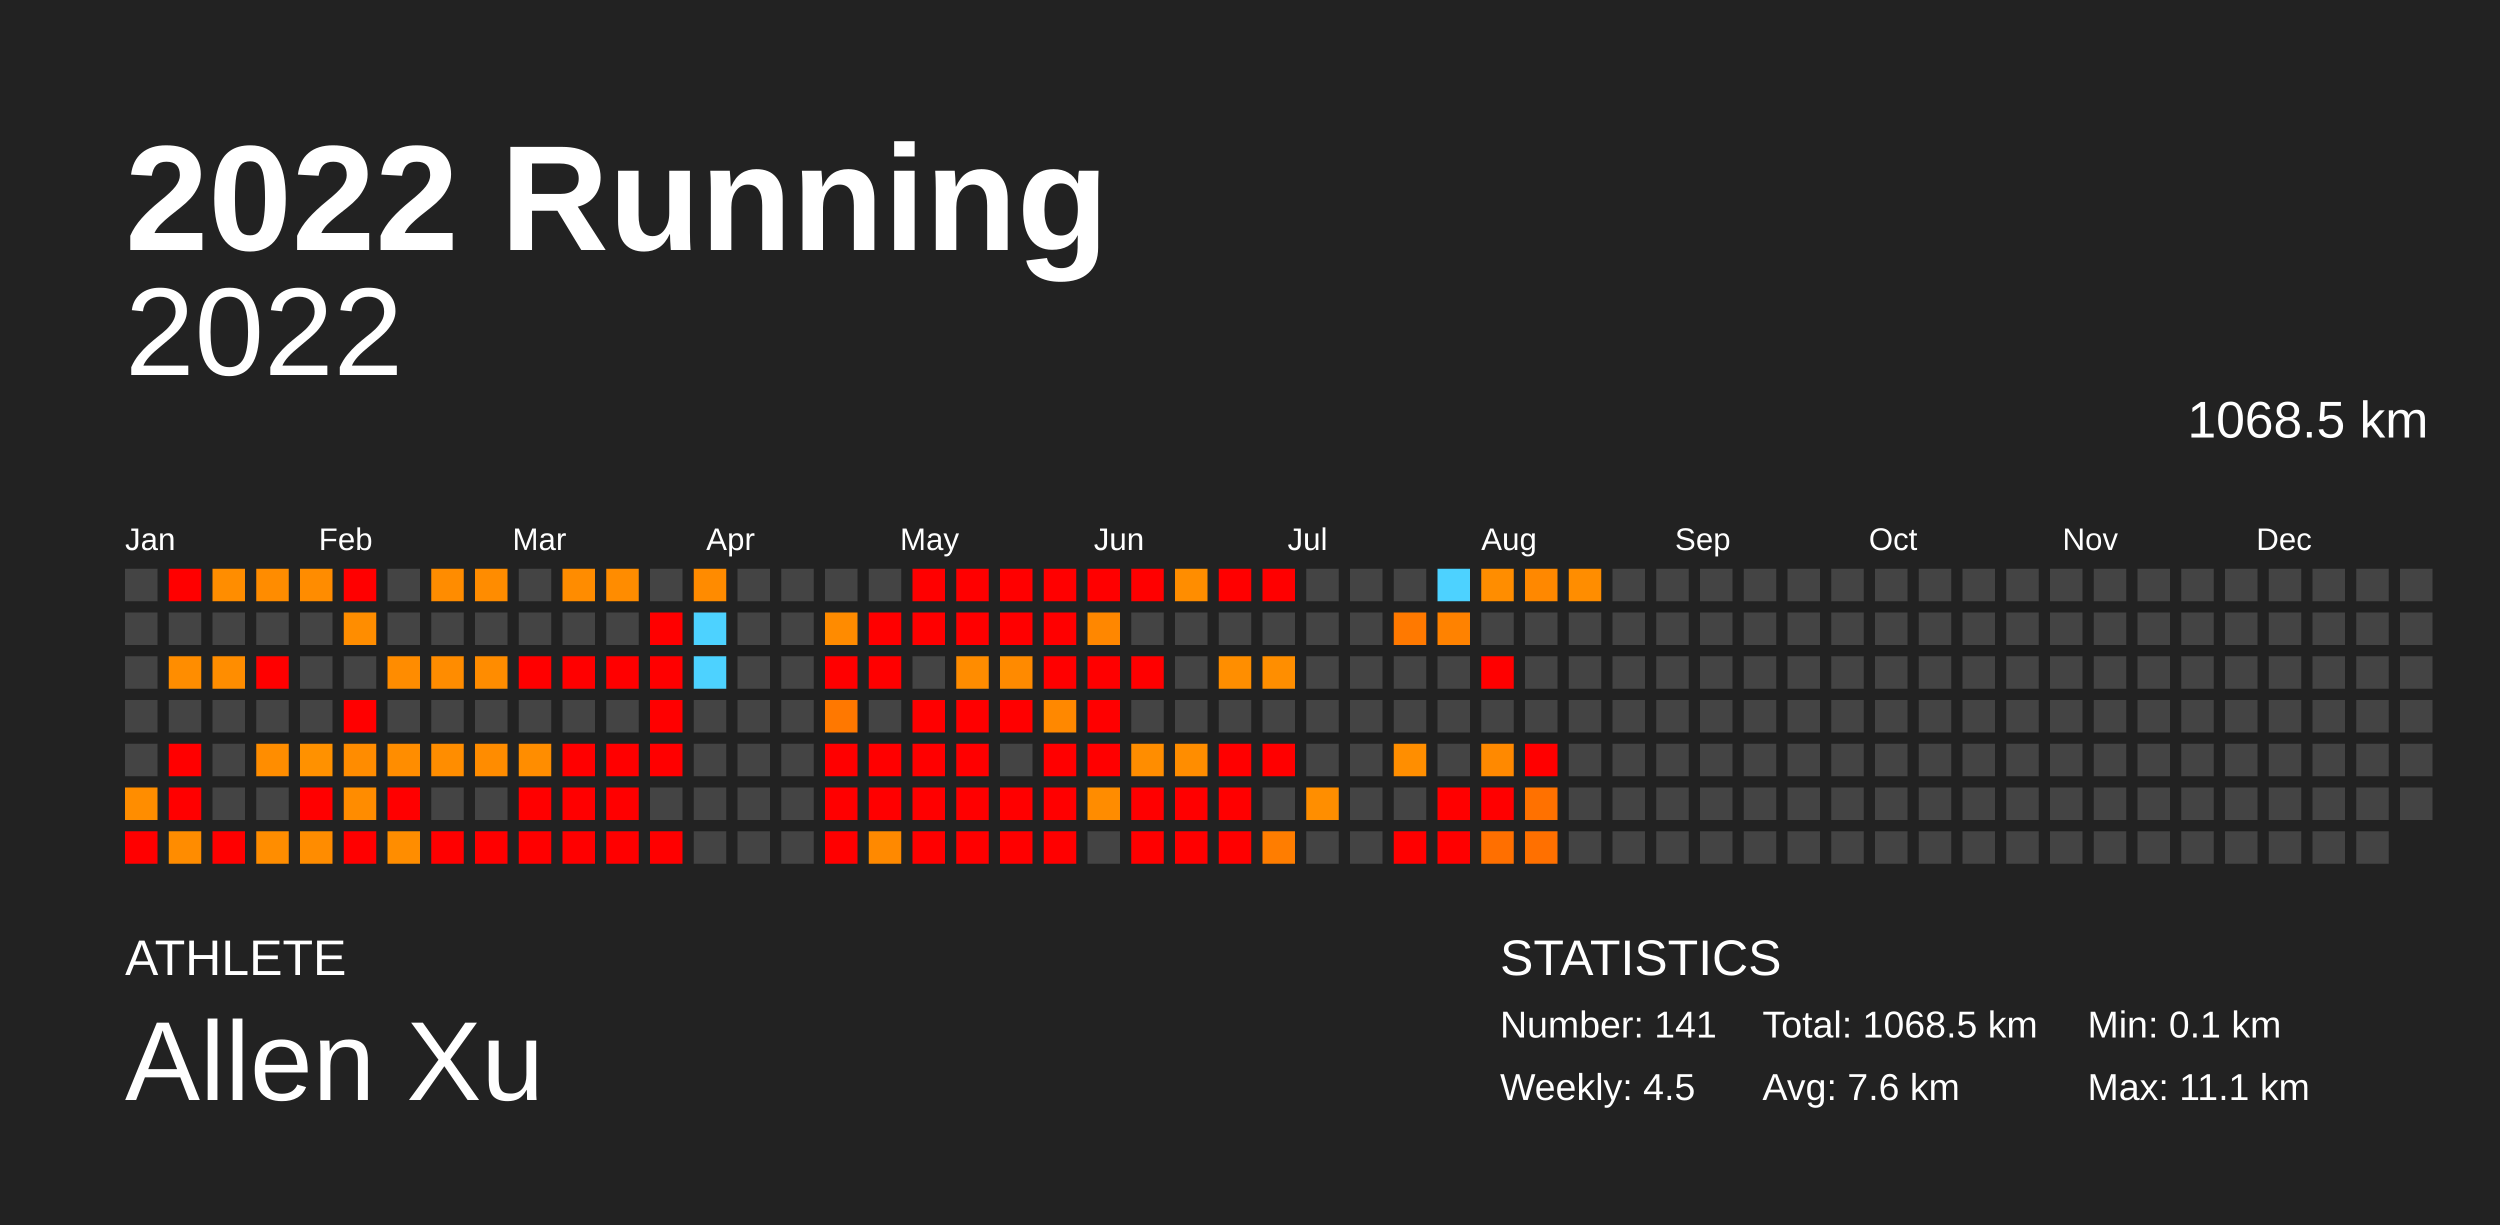
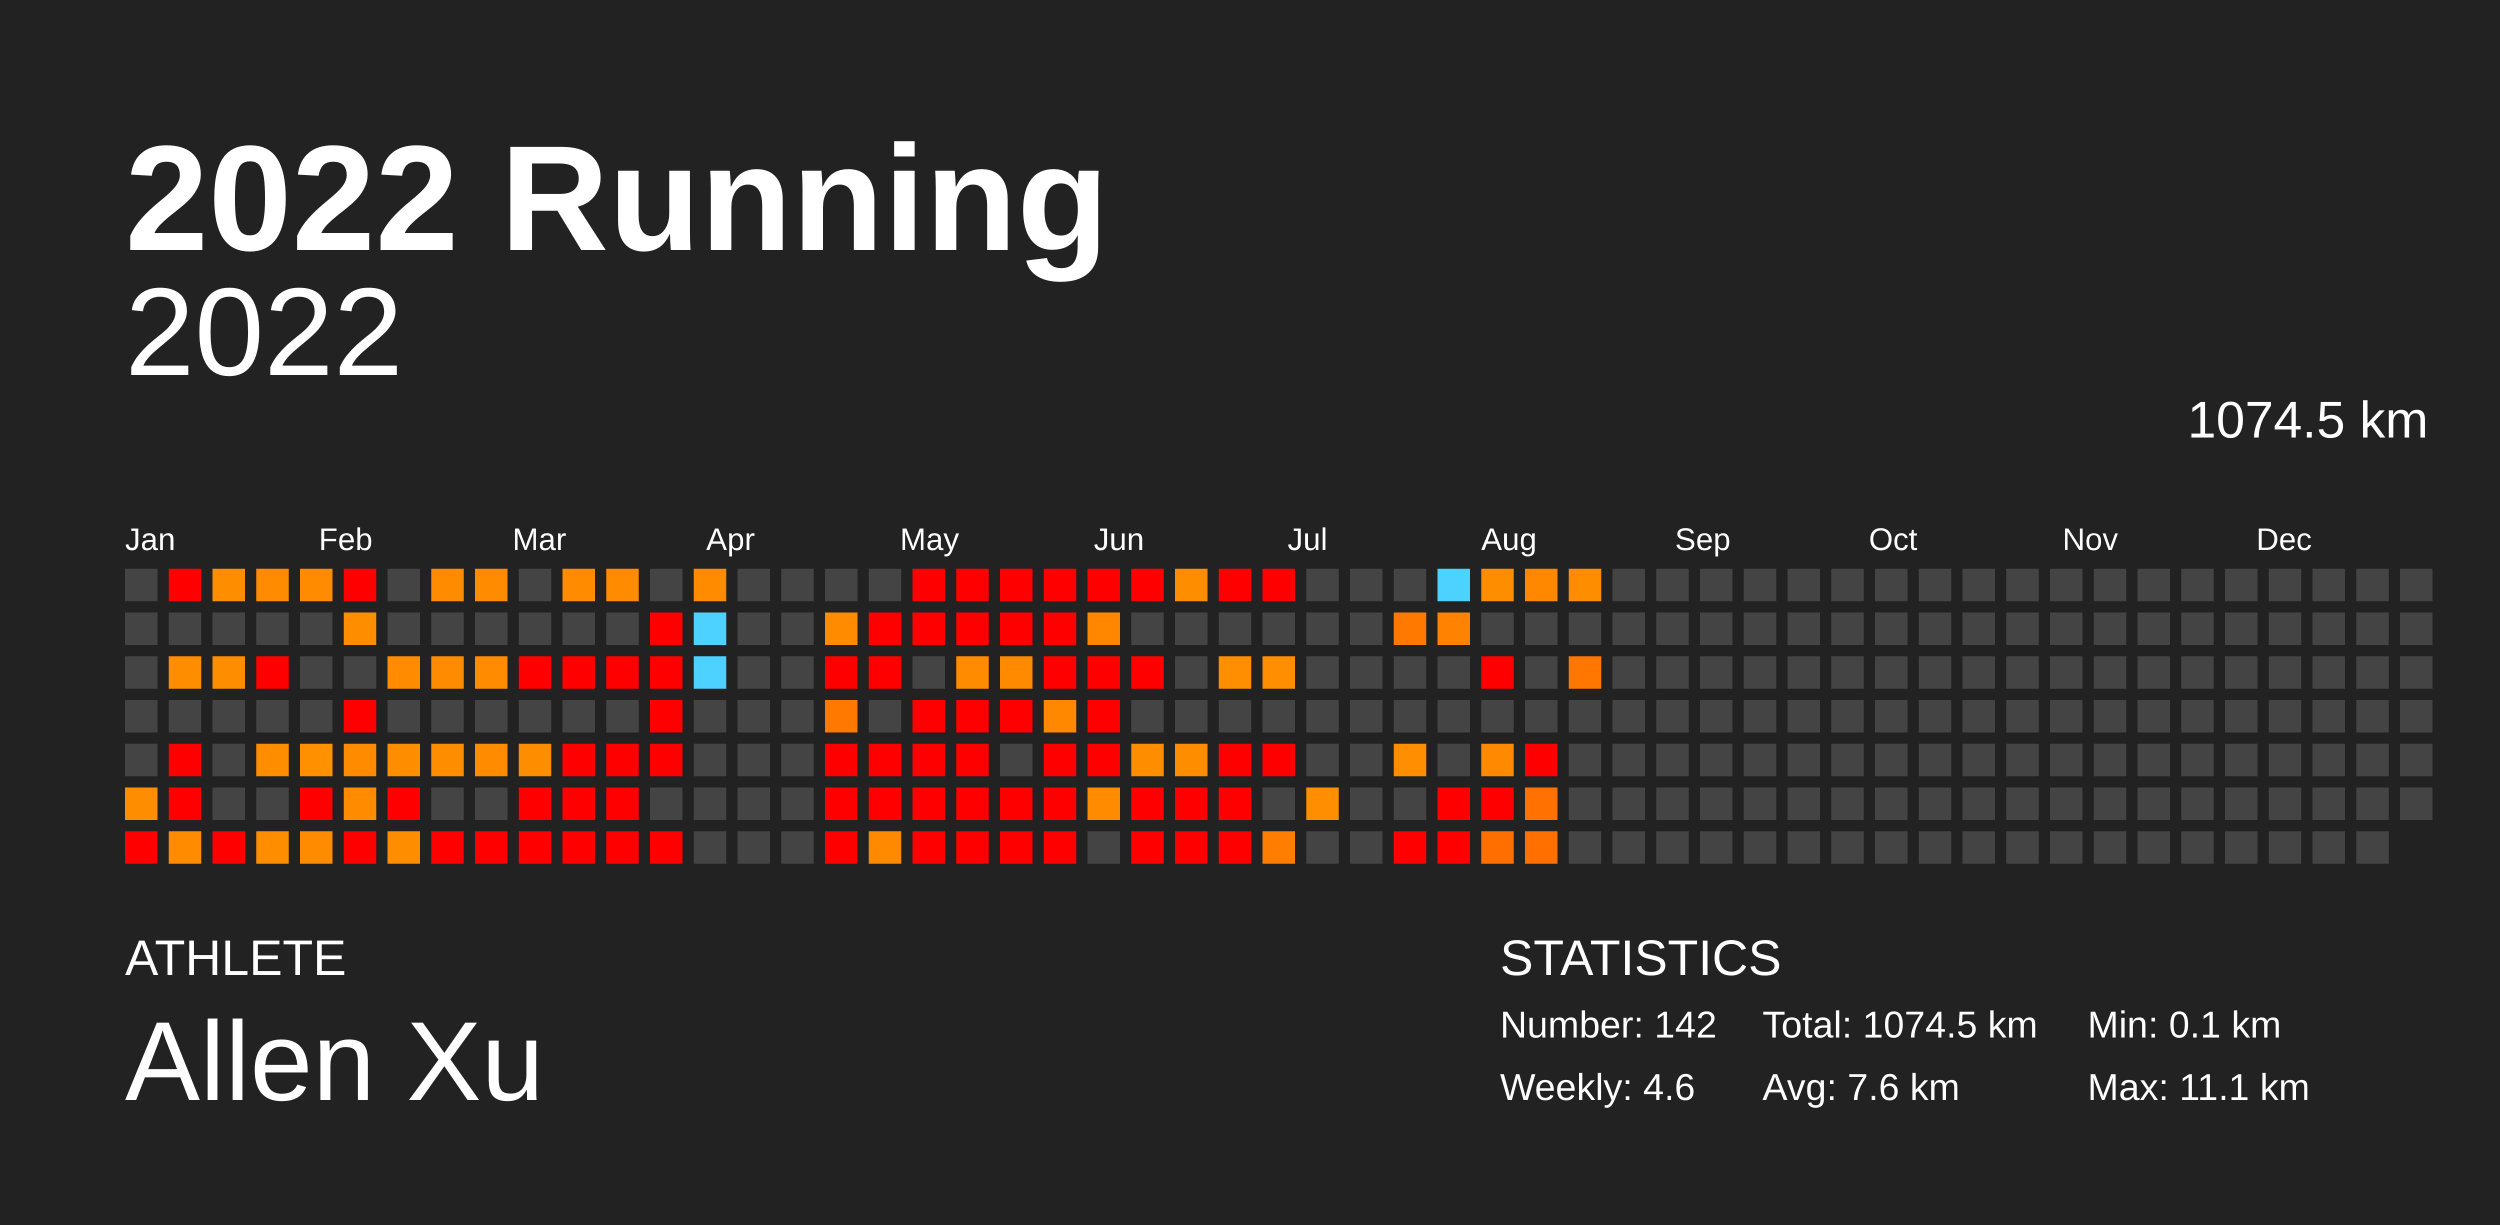
<svg xmlns="http://www.w3.org/2000/svg" baseProfile="full" height="98mm" version="1.1" viewBox="0,0,200,98" width="200mm">
  <defs />
  <rect fill="#222222" height="98" width="200" x="0" y="0" />
  <text fill="#FFFFFF" style="font-size:12px; font-family:Arial; font-weight:bold;" x="10" y="20">2022 Running</text>
  <text fill="#FFFFFF" style="font-size:4px; font-family:Arial" x="10" y="78">ATHLETE</text>
  <text fill="#FFFFFF" style="font-size:9px; font-family:Arial" x="10" y="88">Allen Xu</text>
  <text fill="#FFFFFF" style="font-size:4px; font-family:Arial" x="120" y="78">STATISTICS</text>
-   <text fill="#FFFFFF" style="font-size:3px; font-family:Arial" x="120" y="83">Number: 141</text>
-   <text fill="#FFFFFF" style="font-size:3px; font-family:Arial" x="120" y="88">Weekly: 4.5</text>
-   <text fill="#FFFFFF" style="font-size:3px; font-family:Arial" x="141" y="83">Total: 1068.5 km</text>
+   <text fill="#FFFFFF" style="font-size:3px; font-family:Arial" x="120" y="83">Number: 142</text>
+   <text fill="#FFFFFF" style="font-size:3px; font-family:Arial" x="120" y="88">Weekly: 4.6</text>
+   <text fill="#FFFFFF" style="font-size:3px; font-family:Arial" x="141" y="83">Total: 1074.5 km</text>
  <text fill="#FFFFFF" style="font-size:3px; font-family:Arial" x="141" y="88">Avg: 7.6 km</text>
  <text fill="#FFFFFF" style="font-size:3px; font-family:Arial" x="167" y="83">Min: 0.1 km</text>
  <text fill="#FFFFFF" style="font-size:3px; font-family:Arial" x="167" y="88">Max: 11.1 km</text>
  <text alignment-baseline="hanging" fill="#FFFFFF" style="font-size:10.0px; font-family:Arial;" x="10" y="30">2022</text>
-   <text alignment-baseline="hanging" fill="#FFFFFF" style="font-size:4.125px; font-family:Arial;" x="175" y="35">1068.5 km</text>
+   <text alignment-baseline="hanging" fill="#FFFFFF" style="font-size:4.125px; font-family:Arial;" x="175" y="35">1074.5 km</text>
  <text fill="#FFFFFF" style="font-size:2.5px; font-family:Arial" x="10.0" y="44">Jan</text>
  <text fill="#FFFFFF" style="font-size:2.5px; font-family:Arial" x="25.5" y="44">Feb</text>
  <text fill="#FFFFFF" style="font-size:2.5px; font-family:Arial" x="41.0" y="44">Mar</text>
  <text fill="#FFFFFF" style="font-size:2.5px; font-family:Arial" x="56.5" y="44">Apr</text>
  <text fill="#FFFFFF" style="font-size:2.5px; font-family:Arial" x="72.0" y="44">May</text>
  <text fill="#FFFFFF" style="font-size:2.5px; font-family:Arial" x="87.5" y="44">Jun</text>
  <text fill="#FFFFFF" style="font-size:2.5px; font-family:Arial" x="103.0" y="44">Jul</text>
  <text fill="#FFFFFF" style="font-size:2.5px; font-family:Arial" x="118.5" y="44">Aug</text>
  <text fill="#FFFFFF" style="font-size:2.5px; font-family:Arial" x="134.0" y="44">Sep</text>
  <text fill="#FFFFFF" style="font-size:2.5px; font-family:Arial" x="149.5" y="44">Oct</text>
  <text fill="#FFFFFF" style="font-size:2.5px; font-family:Arial" x="165.0" y="44">Nov</text>
  <text fill="#FFFFFF" style="font-size:2.5px; font-family:Arial" x="180.5" y="44">Dec</text>
  <rect fill="#444444" height="2.6" width="2.6" x="10.0" y="45.5" />
  <rect fill="#444444" height="2.6" width="2.6" x="10.0" y="49.0" />
  <rect fill="#444444" height="2.6" width="2.6" x="10.0" y="52.5" />
  <rect fill="#444444" height="2.6" width="2.6" x="10.0" y="56.0" />
  <rect fill="#444444" height="2.6" width="2.6" x="10.0" y="59.5" />
  <rect fill="#ff8d00" height="2.6" width="2.6" x="10.0" y="63.0" />
  <rect fill="red" height="2.6" width="2.6" x="10.0" y="66.5" />
  <rect fill="red" height="2.6" width="2.6" x="13.5" y="45.5" />
  <rect fill="#444444" height="2.6" width="2.6" x="13.5" y="49.0" />
  <rect fill="#ff8d00" height="2.6" width="2.6" x="13.5" y="52.5" />
  <rect fill="#444444" height="2.6" width="2.6" x="13.5" y="56.0" />
  <rect fill="red" height="2.6" width="2.6" x="13.5" y="59.5" />
  <rect fill="red" height="2.6" width="2.6" x="13.5" y="63.0" />
  <rect fill="#ff8c00" height="2.6" width="2.6" x="13.5" y="66.5" />
  <rect fill="#ff8d00" height="2.6" width="2.6" x="17.0" y="45.5" />
  <rect fill="#444444" height="2.6" width="2.6" x="17.0" y="49.0" />
  <rect fill="#ff8d00" height="2.6" width="2.6" x="17.0" y="52.5" />
  <rect fill="#444444" height="2.6" width="2.6" x="17.0" y="56.0" />
  <rect fill="#444444" height="2.6" width="2.6" x="17.0" y="59.5" />
  <rect fill="#444444" height="2.6" width="2.6" x="17.0" y="63.0" />
  <rect fill="red" height="2.6" width="2.6" x="17.0" y="66.5" />
  <rect fill="#ff8c00" height="2.6" width="2.6" x="20.5" y="45.5" />
  <rect fill="#444444" height="2.6" width="2.6" x="20.5" y="49.0" />
  <rect fill="red" height="2.6" width="2.6" x="20.5" y="52.5" />
  <rect fill="#444444" height="2.6" width="2.6" x="20.5" y="56.0" />
  <rect fill="#ff8d00" height="2.6" width="2.6" x="20.5" y="59.5" />
  <rect fill="#444444" height="2.6" width="2.6" x="20.5" y="63.0" />
  <rect fill="#ff8d00" height="2.6" width="2.6" x="20.5" y="66.5" />
  <rect fill="#ff8c00" height="2.6" width="2.6" x="24.0" y="45.5" />
  <rect fill="#444444" height="2.6" width="2.6" x="24.0" y="49.0" />
  <rect fill="#444444" height="2.6" width="2.6" x="24.0" y="52.5" />
  <rect fill="#444444" height="2.6" width="2.6" x="24.0" y="56.0" />
  <rect fill="#ff9100" height="2.6" width="2.6" x="24.0" y="59.5" />
  <rect fill="red" height="2.6" width="2.6" x="24.0" y="63.0" />
  <rect fill="#ff8c00" height="2.6" width="2.6" x="24.0" y="66.5" />
  <rect fill="red" height="2.6" width="2.6" x="27.5" y="45.5" />
  <rect fill="#ff8d00" height="2.6" width="2.6" x="27.5" y="49.0" />
  <rect fill="#444444" height="2.6" width="2.6" x="27.5" y="52.5" />
  <rect fill="red" height="2.6" width="2.6" x="27.5" y="56.0" />
  <rect fill="#ff8c00" height="2.6" width="2.6" x="27.5" y="59.5" />
  <rect fill="#ff8c00" height="2.6" width="2.6" x="27.5" y="63.0" />
  <rect fill="red" height="2.6" width="2.6" x="27.5" y="66.5" />
  <rect fill="#444444" height="2.6" width="2.6" x="31.0" y="45.5" />
  <rect fill="#444444" height="2.6" width="2.6" x="31.0" y="49.0" />
  <rect fill="#ff8c00" height="2.6" width="2.6" x="31.0" y="52.5" />
  <rect fill="#444444" height="2.6" width="2.6" x="31.0" y="56.0" />
  <rect fill="#ff8d00" height="2.6" width="2.6" x="31.0" y="59.5" />
  <rect fill="red" height="2.6" width="2.6" x="31.0" y="63.0" />
  <rect fill="#ff8d00" height="2.6" width="2.6" x="31.0" y="66.5" />
  <rect fill="#ff8c00" height="2.6" width="2.6" x="34.5" y="45.5" />
  <rect fill="#444444" height="2.6" width="2.6" x="34.5" y="49.0" />
  <rect fill="#ff8c00" height="2.6" width="2.6" x="34.5" y="52.5" />
  <rect fill="#444444" height="2.6" width="2.6" x="34.5" y="56.0" />
  <rect fill="#ff8d00" height="2.6" width="2.6" x="34.5" y="59.5" />
  <rect fill="#444444" height="2.6" width="2.6" x="34.5" y="63.0" />
  <rect fill="red" height="2.6" width="2.6" x="34.5" y="66.5" />
  <rect fill="#ff8c00" height="2.6" width="2.6" x="38.0" y="45.5" />
  <rect fill="#444444" height="2.6" width="2.6" x="38.0" y="49.0" />
  <rect fill="#ff8c00" height="2.6" width="2.6" x="38.0" y="52.5" />
  <rect fill="#444444" height="2.6" width="2.6" x="38.0" y="56.0" />
  <rect fill="#ff8c00" height="2.6" width="2.6" x="38.0" y="59.5" />
  <rect fill="#444444" height="2.6" width="2.6" x="38.0" y="63.0" />
  <rect fill="red" height="2.6" width="2.6" x="38.0" y="66.5" />
  <rect fill="#444444" height="2.6" width="2.6" x="41.5" y="45.5" />
  <rect fill="#444444" height="2.6" width="2.6" x="41.5" y="49.0" />
  <rect fill="red" height="2.6" width="2.6" x="41.5" y="52.5" />
  <rect fill="#444444" height="2.6" width="2.6" x="41.5" y="56.0" />
  <rect fill="#ff8d00" height="2.6" width="2.6" x="41.5" y="59.5" />
  <rect fill="red" height="2.6" width="2.6" x="41.5" y="63.0" />
  <rect fill="red" height="2.6" width="2.6" x="41.5" y="66.5" />
  <rect fill="#ff8c00" height="2.6" width="2.6" x="45.0" y="45.5" />
  <rect fill="#444444" height="2.6" width="2.6" x="45.0" y="49.0" />
  <rect fill="red" height="2.6" width="2.6" x="45.0" y="52.5" />
  <rect fill="#444444" height="2.6" width="2.6" x="45.0" y="56.0" />
  <rect fill="red" height="2.6" width="2.6" x="45.0" y="59.5" />
  <rect fill="red" height="2.6" width="2.6" x="45.0" y="63.0" />
  <rect fill="red" height="2.6" width="2.6" x="45.0" y="66.5" />
  <rect fill="#ff8c00" height="2.6" width="2.6" x="48.5" y="45.5" />
  <rect fill="#444444" height="2.6" width="2.6" x="48.5" y="49.0" />
  <rect fill="red" height="2.6" width="2.6" x="48.5" y="52.5" />
  <rect fill="#444444" height="2.6" width="2.6" x="48.5" y="56.0" />
  <rect fill="red" height="2.6" width="2.6" x="48.5" y="59.5" />
  <rect fill="red" height="2.6" width="2.6" x="48.5" y="63.0" />
  <rect fill="red" height="2.6" width="2.6" x="48.5" y="66.5" />
  <rect fill="#444444" height="2.6" width="2.6" x="52.0" y="45.5" />
  <rect fill="red" height="2.6" width="2.6" x="52.0" y="49.0" />
  <rect fill="red" height="2.6" width="2.6" x="52.0" y="52.5" />
  <rect fill="red" height="2.6" width="2.6" x="52.0" y="56.0" />
  <rect fill="red" height="2.6" width="2.6" x="52.0" y="59.5" />
  <rect fill="#444444" height="2.6" width="2.6" x="52.0" y="63.0" />
  <rect fill="red" height="2.6" width="2.6" x="52.0" y="66.5" />
  <rect fill="#ff8b00" height="2.6" width="2.6" x="55.5" y="45.5" />
  <rect fill="#4dd2ff" height="2.6" width="2.6" x="55.5" y="49.0" />
  <rect fill="#4dd2ff" height="2.6" width="2.6" x="55.5" y="52.5" />
  <rect fill="#444444" height="2.6" width="2.6" x="55.5" y="56.0" />
  <rect fill="#444444" height="2.6" width="2.6" x="55.5" y="59.5" />
  <rect fill="#444444" height="2.6" width="2.6" x="55.5" y="63.0" />
  <rect fill="#444444" height="2.6" width="2.6" x="55.5" y="66.5" />
  <rect fill="#444444" height="2.6" width="2.6" x="59.0" y="45.5" />
  <rect fill="#444444" height="2.6" width="2.6" x="59.0" y="49.0" />
  <rect fill="#444444" height="2.6" width="2.6" x="59.0" y="52.5" />
  <rect fill="#444444" height="2.6" width="2.6" x="59.0" y="56.0" />
  <rect fill="#444444" height="2.6" width="2.6" x="59.0" y="59.5" />
  <rect fill="#444444" height="2.6" width="2.6" x="59.0" y="63.0" />
  <rect fill="#444444" height="2.6" width="2.6" x="59.0" y="66.5" />
  <rect fill="#444444" height="2.6" width="2.6" x="62.5" y="45.5" />
  <rect fill="#444444" height="2.6" width="2.6" x="62.5" y="49.0" />
  <rect fill="#444444" height="2.6" width="2.6" x="62.5" y="52.5" />
  <rect fill="#444444" height="2.6" width="2.6" x="62.5" y="56.0" />
  <rect fill="#444444" height="2.6" width="2.6" x="62.5" y="59.5" />
  <rect fill="#444444" height="2.6" width="2.6" x="62.5" y="63.0" />
  <rect fill="#444444" height="2.6" width="2.6" x="62.5" y="66.5" />
  <rect fill="#444444" height="2.6" width="2.6" x="66.0" y="45.5" />
  <rect fill="#ff8b00" height="2.6" width="2.6" x="66.0" y="49.0" />
  <rect fill="red" height="2.6" width="2.6" x="66.0" y="52.5" />
  <rect fill="#ff7800" height="2.6" width="2.6" x="66.0" y="56.0" />
  <rect fill="red" height="2.6" width="2.6" x="66.0" y="59.5" />
  <rect fill="red" height="2.6" width="2.6" x="66.0" y="63.0" />
  <rect fill="red" height="2.6" width="2.6" x="66.0" y="66.5" />
  <rect fill="#444444" height="2.6" width="2.6" x="69.5" y="45.5" />
  <rect fill="red" height="2.6" width="2.6" x="69.5" y="49.0" />
  <rect fill="red" height="2.6" width="2.6" x="69.5" y="52.5" />
  <rect fill="#444444" height="2.6" width="2.6" x="69.5" y="56.0" />
  <rect fill="red" height="2.6" width="2.6" x="69.5" y="59.5" />
  <rect fill="red" height="2.6" width="2.6" x="69.5" y="63.0" />
  <rect fill="#ff8900" height="2.6" width="2.6" x="69.5" y="66.5" />
  <rect fill="red" height="2.6" width="2.6" x="73.0" y="45.5" />
  <rect fill="red" height="2.6" width="2.6" x="73.0" y="49.0" />
  <rect fill="#444444" height="2.6" width="2.6" x="73.0" y="52.5" />
  <rect fill="red" height="2.6" width="2.6" x="73.0" y="56.0" />
  <rect fill="red" height="2.6" width="2.6" x="73.0" y="59.5" />
  <rect fill="red" height="2.6" width="2.6" x="73.0" y="63.0" />
  <rect fill="red" height="2.6" width="2.6" x="73.0" y="66.5" />
  <rect fill="red" height="2.6" width="2.6" x="76.5" y="45.5" />
  <rect fill="red" height="2.6" width="2.6" x="76.5" y="49.0" />
  <rect fill="#ff8c00" height="2.6" width="2.6" x="76.5" y="52.5" />
  <rect fill="red" height="2.6" width="2.6" x="76.5" y="56.0" />
  <rect fill="red" height="2.6" width="2.6" x="76.5" y="59.5" />
  <rect fill="red" height="2.6" width="2.6" x="76.5" y="63.0" />
  <rect fill="red" height="2.6" width="2.6" x="76.5" y="66.5" />
  <rect fill="red" height="2.6" width="2.6" x="80.0" y="45.5" />
  <rect fill="red" height="2.6" width="2.6" x="80.0" y="49.0" />
  <rect fill="#ff8a00" height="2.6" width="2.6" x="80.0" y="52.5" />
  <rect fill="red" height="2.6" width="2.6" x="80.0" y="56.0" />
  <rect fill="#444444" height="2.6" width="2.6" x="80.0" y="59.5" />
  <rect fill="red" height="2.6" width="2.6" x="80.0" y="63.0" />
  <rect fill="red" height="2.6" width="2.6" x="80.0" y="66.5" />
  <rect fill="red" height="2.6" width="2.6" x="83.5" y="45.5" />
  <rect fill="red" height="2.6" width="2.6" x="83.5" y="49.0" />
  <rect fill="red" height="2.6" width="2.6" x="83.5" y="52.5" />
  <rect fill="#ff8800" height="2.6" width="2.6" x="83.5" y="56.0" />
  <rect fill="red" height="2.6" width="2.6" x="83.5" y="59.5" />
  <rect fill="red" height="2.6" width="2.6" x="83.5" y="63.0" />
  <rect fill="red" height="2.6" width="2.6" x="83.5" y="66.5" />
  <rect fill="red" height="2.6" width="2.6" x="87.0" y="45.5" />
  <rect fill="#ff8700" height="2.6" width="2.6" x="87.0" y="49.0" />
  <rect fill="red" height="2.6" width="2.6" x="87.0" y="52.5" />
  <rect fill="red" height="2.6" width="2.6" x="87.0" y="56.0" />
  <rect fill="red" height="2.6" width="2.6" x="87.0" y="59.5" />
  <rect fill="#ff8c00" height="2.6" width="2.6" x="87.0" y="63.0" />
  <rect fill="#444444" height="2.6" width="2.6" x="87.0" y="66.5" />
  <rect fill="red" height="2.6" width="2.6" x="90.5" y="45.5" />
  <rect fill="#444444" height="2.6" width="2.6" x="90.5" y="49.0" />
  <rect fill="red" height="2.6" width="2.6" x="90.5" y="52.5" />
  <rect fill="#444444" height="2.6" width="2.6" x="90.5" y="56.0" />
  <rect fill="#ff8d00" height="2.6" width="2.6" x="90.5" y="59.5" />
  <rect fill="red" height="2.6" width="2.6" x="90.5" y="63.0" />
  <rect fill="red" height="2.6" width="2.6" x="90.5" y="66.5" />
  <rect fill="#ff8d00" height="2.6" width="2.6" x="94.0" y="45.5" />
  <rect fill="#444444" height="2.6" width="2.6" x="94.0" y="49.0" />
  <rect fill="#444444" height="2.6" width="2.6" x="94.0" y="52.5" />
  <rect fill="#444444" height="2.6" width="2.6" x="94.0" y="56.0" />
  <rect fill="#ff8d00" height="2.6" width="2.6" x="94.0" y="59.5" />
  <rect fill="red" height="2.6" width="2.6" x="94.0" y="63.0" />
  <rect fill="red" height="2.6" width="2.6" x="94.0" y="66.5" />
  <rect fill="red" height="2.6" width="2.6" x="97.5" y="45.5" />
  <rect fill="#444444" height="2.6" width="2.6" x="97.5" y="49.0" />
  <rect fill="#ff8e00" height="2.6" width="2.6" x="97.5" y="52.5" />
  <rect fill="#444444" height="2.6" width="2.6" x="97.5" y="56.0" />
  <rect fill="red" height="2.6" width="2.6" x="97.5" y="59.5" />
  <rect fill="red" height="2.6" width="2.6" x="97.5" y="63.0" />
  <rect fill="red" height="2.6" width="2.6" x="97.5" y="66.5" />
  <rect fill="red" height="2.6" width="2.6" x="101.0" y="45.5" />
  <rect fill="#444444" height="2.6" width="2.6" x="101.0" y="49.0" />
  <rect fill="#ff8e00" height="2.6" width="2.6" x="101.0" y="52.5" />
  <rect fill="#444444" height="2.6" width="2.6" x="101.0" y="56.0" />
  <rect fill="red" height="2.6" width="2.6" x="101.0" y="59.5" />
  <rect fill="#444444" height="2.6" width="2.6" x="101.0" y="63.0" />
  <rect fill="#ff7d00" height="2.6" width="2.6" x="101.0" y="66.5" />
  <rect fill="#444444" height="2.6" width="2.6" x="104.5" y="45.5" />
  <rect fill="#444444" height="2.6" width="2.6" x="104.5" y="49.0" />
  <rect fill="#444444" height="2.6" width="2.6" x="104.5" y="52.5" />
  <rect fill="#444444" height="2.6" width="2.6" x="104.5" y="56.0" />
  <rect fill="#444444" height="2.6" width="2.6" x="104.5" y="59.5" />
  <rect fill="#ff8e00" height="2.6" width="2.6" x="104.5" y="63.0" />
  <rect fill="#444444" height="2.6" width="2.6" x="104.5" y="66.5" />
  <rect fill="#444444" height="2.6" width="2.6" x="108.0" y="45.5" />
  <rect fill="#444444" height="2.6" width="2.6" x="108.0" y="49.0" />
  <rect fill="#444444" height="2.6" width="2.6" x="108.0" y="52.5" />
  <rect fill="#444444" height="2.6" width="2.6" x="108.0" y="56.0" />
  <rect fill="#444444" height="2.6" width="2.6" x="108.0" y="59.5" />
  <rect fill="#444444" height="2.6" width="2.6" x="108.0" y="63.0" />
  <rect fill="#444444" height="2.6" width="2.6" x="108.0" y="66.5" />
  <rect fill="#444444" height="2.6" width="2.6" x="111.5" y="45.5" />
  <rect fill="#ff7900" height="2.6" width="2.6" x="111.5" y="49.0" />
  <rect fill="#444444" height="2.6" width="2.6" x="111.5" y="52.5" />
  <rect fill="#444444" height="2.6" width="2.6" x="111.5" y="56.0" />
  <rect fill="#ff8e00" height="2.6" width="2.6" x="111.5" y="59.5" />
  <rect fill="#444444" height="2.6" width="2.6" x="111.5" y="63.0" />
  <rect fill="red" height="2.6" width="2.6" x="111.5" y="66.5" />
  <rect fill="#4dd2ff" height="2.6" width="2.6" x="115.0" y="45.5" />
  <rect fill="#ff8200" height="2.6" width="2.6" x="115.0" y="49.0" />
  <rect fill="#444444" height="2.6" width="2.6" x="115.0" y="52.5" />
  <rect fill="#444444" height="2.6" width="2.6" x="115.0" y="56.0" />
  <rect fill="#444444" height="2.6" width="2.6" x="115.0" y="59.5" />
  <rect fill="red" height="2.6" width="2.6" x="115.0" y="63.0" />
  <rect fill="red" height="2.6" width="2.6" x="115.0" y="66.5" />
  <rect fill="#ff8d00" height="2.6" width="2.6" x="118.5" y="45.5" />
  <rect fill="#444444" height="2.6" width="2.6" x="118.5" y="49.0" />
  <rect fill="red" height="2.6" width="2.6" x="118.5" y="52.5" />
  <rect fill="#444444" height="2.6" width="2.6" x="118.5" y="56.0" />
  <rect fill="#ff8900" height="2.6" width="2.6" x="118.5" y="59.5" />
  <rect fill="red" height="2.6" width="2.6" x="118.5" y="63.0" />
  <rect fill="#ff6f00" height="2.6" width="2.6" x="118.5" y="66.5" />
  <rect fill="#ff8800" height="2.6" width="2.6" x="122.0" y="45.5" />
  <rect fill="#444444" height="2.6" width="2.6" x="122.0" y="49.0" />
  <rect fill="#444444" height="2.6" width="2.6" x="122.0" y="52.5" />
  <rect fill="#444444" height="2.6" width="2.6" x="122.0" y="56.0" />
  <rect fill="red" height="2.6" width="2.6" x="122.0" y="59.5" />
  <rect fill="#ff7100" height="2.6" width="2.6" x="122.0" y="63.0" />
  <rect fill="#ff7000" height="2.6" width="2.6" x="122.0" y="66.5" />
  <rect fill="#ff8d00" height="2.6" width="2.6" x="125.5" y="45.5" />
  <rect fill="#444444" height="2.6" width="2.6" x="125.5" y="49.0" />
-   <rect fill="#444444" height="2.6" width="2.6" x="125.5" y="52.5" />
+   <rect fill="#ff7600" height="2.6" width="2.6" x="125.5" y="52.5" />
  <rect fill="#444444" height="2.6" width="2.6" x="125.5" y="56.0" />
  <rect fill="#444444" height="2.6" width="2.6" x="125.5" y="59.5" />
  <rect fill="#444444" height="2.6" width="2.6" x="125.5" y="63.0" />
  <rect fill="#444444" height="2.6" width="2.6" x="125.5" y="66.5" />
  <rect fill="#444444" height="2.6" width="2.6" x="129.0" y="45.5" />
  <rect fill="#444444" height="2.6" width="2.6" x="129.0" y="49.0" />
  <rect fill="#444444" height="2.6" width="2.6" x="129.0" y="52.5" />
  <rect fill="#444444" height="2.6" width="2.6" x="129.0" y="56.0" />
  <rect fill="#444444" height="2.6" width="2.6" x="129.0" y="59.5" />
  <rect fill="#444444" height="2.6" width="2.6" x="129.0" y="63.0" />
  <rect fill="#444444" height="2.6" width="2.6" x="129.0" y="66.5" />
  <rect fill="#444444" height="2.6" width="2.6" x="132.5" y="45.5" />
  <rect fill="#444444" height="2.6" width="2.6" x="132.5" y="49.0" />
  <rect fill="#444444" height="2.6" width="2.6" x="132.5" y="52.5" />
  <rect fill="#444444" height="2.6" width="2.6" x="132.5" y="56.0" />
  <rect fill="#444444" height="2.6" width="2.6" x="132.5" y="59.5" />
  <rect fill="#444444" height="2.6" width="2.6" x="132.5" y="63.0" />
  <rect fill="#444444" height="2.6" width="2.6" x="132.5" y="66.5" />
  <rect fill="#444444" height="2.6" width="2.6" x="136.0" y="45.5" />
  <rect fill="#444444" height="2.6" width="2.6" x="136.0" y="49.0" />
  <rect fill="#444444" height="2.6" width="2.6" x="136.0" y="52.5" />
  <rect fill="#444444" height="2.6" width="2.6" x="136.0" y="56.0" />
  <rect fill="#444444" height="2.6" width="2.6" x="136.0" y="59.5" />
  <rect fill="#444444" height="2.6" width="2.6" x="136.0" y="63.0" />
  <rect fill="#444444" height="2.6" width="2.6" x="136.0" y="66.5" />
  <rect fill="#444444" height="2.6" width="2.6" x="139.5" y="45.5" />
  <rect fill="#444444" height="2.6" width="2.6" x="139.5" y="49.0" />
  <rect fill="#444444" height="2.6" width="2.6" x="139.5" y="52.5" />
  <rect fill="#444444" height="2.6" width="2.6" x="139.5" y="56.0" />
  <rect fill="#444444" height="2.6" width="2.6" x="139.5" y="59.5" />
  <rect fill="#444444" height="2.6" width="2.6" x="139.5" y="63.0" />
  <rect fill="#444444" height="2.6" width="2.6" x="139.5" y="66.5" />
  <rect fill="#444444" height="2.6" width="2.6" x="143.0" y="45.5" />
  <rect fill="#444444" height="2.6" width="2.6" x="143.0" y="49.0" />
  <rect fill="#444444" height="2.6" width="2.6" x="143.0" y="52.5" />
  <rect fill="#444444" height="2.6" width="2.6" x="143.0" y="56.0" />
  <rect fill="#444444" height="2.6" width="2.6" x="143.0" y="59.5" />
  <rect fill="#444444" height="2.6" width="2.6" x="143.0" y="63.0" />
  <rect fill="#444444" height="2.6" width="2.6" x="143.0" y="66.5" />
  <rect fill="#444444" height="2.6" width="2.6" x="146.5" y="45.5" />
  <rect fill="#444444" height="2.6" width="2.6" x="146.5" y="49.0" />
  <rect fill="#444444" height="2.6" width="2.6" x="146.5" y="52.5" />
  <rect fill="#444444" height="2.6" width="2.6" x="146.5" y="56.0" />
  <rect fill="#444444" height="2.6" width="2.6" x="146.5" y="59.5" />
  <rect fill="#444444" height="2.6" width="2.6" x="146.5" y="63.0" />
  <rect fill="#444444" height="2.6" width="2.6" x="146.5" y="66.5" />
  <rect fill="#444444" height="2.6" width="2.6" x="150.0" y="45.5" />
  <rect fill="#444444" height="2.6" width="2.6" x="150.0" y="49.0" />
  <rect fill="#444444" height="2.6" width="2.6" x="150.0" y="52.5" />
  <rect fill="#444444" height="2.6" width="2.6" x="150.0" y="56.0" />
  <rect fill="#444444" height="2.6" width="2.6" x="150.0" y="59.5" />
  <rect fill="#444444" height="2.6" width="2.6" x="150.0" y="63.0" />
  <rect fill="#444444" height="2.6" width="2.6" x="150.0" y="66.5" />
  <rect fill="#444444" height="2.6" width="2.6" x="153.5" y="45.5" />
  <rect fill="#444444" height="2.6" width="2.6" x="153.5" y="49.0" />
  <rect fill="#444444" height="2.6" width="2.6" x="153.5" y="52.5" />
  <rect fill="#444444" height="2.6" width="2.6" x="153.5" y="56.0" />
  <rect fill="#444444" height="2.6" width="2.6" x="153.5" y="59.5" />
  <rect fill="#444444" height="2.6" width="2.6" x="153.5" y="63.0" />
  <rect fill="#444444" height="2.6" width="2.6" x="153.5" y="66.5" />
  <rect fill="#444444" height="2.6" width="2.6" x="157.0" y="45.5" />
  <rect fill="#444444" height="2.6" width="2.6" x="157.0" y="49.0" />
  <rect fill="#444444" height="2.6" width="2.6" x="157.0" y="52.5" />
  <rect fill="#444444" height="2.6" width="2.6" x="157.0" y="56.0" />
  <rect fill="#444444" height="2.6" width="2.6" x="157.0" y="59.5" />
  <rect fill="#444444" height="2.6" width="2.6" x="157.0" y="63.0" />
  <rect fill="#444444" height="2.6" width="2.6" x="157.0" y="66.5" />
  <rect fill="#444444" height="2.6" width="2.6" x="160.5" y="45.5" />
  <rect fill="#444444" height="2.6" width="2.6" x="160.5" y="49.0" />
  <rect fill="#444444" height="2.6" width="2.6" x="160.5" y="52.5" />
  <rect fill="#444444" height="2.6" width="2.6" x="160.5" y="56.0" />
  <rect fill="#444444" height="2.6" width="2.6" x="160.5" y="59.5" />
  <rect fill="#444444" height="2.6" width="2.6" x="160.5" y="63.0" />
  <rect fill="#444444" height="2.6" width="2.6" x="160.5" y="66.5" />
  <rect fill="#444444" height="2.6" width="2.6" x="164.0" y="45.5" />
  <rect fill="#444444" height="2.6" width="2.6" x="164.0" y="49.0" />
  <rect fill="#444444" height="2.6" width="2.6" x="164.0" y="52.5" />
  <rect fill="#444444" height="2.6" width="2.6" x="164.0" y="56.0" />
  <rect fill="#444444" height="2.6" width="2.6" x="164.0" y="59.5" />
  <rect fill="#444444" height="2.6" width="2.6" x="164.0" y="63.0" />
  <rect fill="#444444" height="2.6" width="2.6" x="164.0" y="66.5" />
  <rect fill="#444444" height="2.6" width="2.6" x="167.5" y="45.5" />
  <rect fill="#444444" height="2.6" width="2.6" x="167.5" y="49.0" />
  <rect fill="#444444" height="2.6" width="2.6" x="167.5" y="52.5" />
  <rect fill="#444444" height="2.6" width="2.6" x="167.5" y="56.0" />
  <rect fill="#444444" height="2.6" width="2.6" x="167.5" y="59.5" />
  <rect fill="#444444" height="2.6" width="2.6" x="167.5" y="63.0" />
  <rect fill="#444444" height="2.6" width="2.6" x="167.5" y="66.5" />
  <rect fill="#444444" height="2.6" width="2.6" x="171.0" y="45.5" />
  <rect fill="#444444" height="2.6" width="2.6" x="171.0" y="49.0" />
  <rect fill="#444444" height="2.6" width="2.6" x="171.0" y="52.5" />
  <rect fill="#444444" height="2.6" width="2.6" x="171.0" y="56.0" />
  <rect fill="#444444" height="2.6" width="2.6" x="171.0" y="59.5" />
  <rect fill="#444444" height="2.6" width="2.6" x="171.0" y="63.0" />
  <rect fill="#444444" height="2.6" width="2.6" x="171.0" y="66.5" />
  <rect fill="#444444" height="2.6" width="2.6" x="174.5" y="45.5" />
  <rect fill="#444444" height="2.6" width="2.6" x="174.5" y="49.0" />
  <rect fill="#444444" height="2.6" width="2.6" x="174.5" y="52.5" />
  <rect fill="#444444" height="2.6" width="2.6" x="174.5" y="56.0" />
  <rect fill="#444444" height="2.6" width="2.6" x="174.5" y="59.5" />
  <rect fill="#444444" height="2.6" width="2.6" x="174.5" y="63.0" />
  <rect fill="#444444" height="2.6" width="2.6" x="174.5" y="66.5" />
  <rect fill="#444444" height="2.6" width="2.6" x="178.0" y="45.5" />
  <rect fill="#444444" height="2.6" width="2.6" x="178.0" y="49.0" />
  <rect fill="#444444" height="2.6" width="2.6" x="178.0" y="52.5" />
  <rect fill="#444444" height="2.6" width="2.6" x="178.0" y="56.0" />
  <rect fill="#444444" height="2.6" width="2.6" x="178.0" y="59.5" />
  <rect fill="#444444" height="2.6" width="2.6" x="178.0" y="63.0" />
  <rect fill="#444444" height="2.6" width="2.6" x="178.0" y="66.5" />
  <rect fill="#444444" height="2.6" width="2.6" x="181.5" y="45.5" />
  <rect fill="#444444" height="2.6" width="2.6" x="181.5" y="49.0" />
  <rect fill="#444444" height="2.6" width="2.6" x="181.5" y="52.5" />
  <rect fill="#444444" height="2.6" width="2.6" x="181.5" y="56.0" />
  <rect fill="#444444" height="2.6" width="2.6" x="181.5" y="59.5" />
  <rect fill="#444444" height="2.6" width="2.6" x="181.5" y="63.0" />
  <rect fill="#444444" height="2.6" width="2.6" x="181.5" y="66.5" />
  <rect fill="#444444" height="2.6" width="2.6" x="185.0" y="45.5" />
  <rect fill="#444444" height="2.6" width="2.6" x="185.0" y="49.0" />
  <rect fill="#444444" height="2.6" width="2.6" x="185.0" y="52.5" />
  <rect fill="#444444" height="2.6" width="2.6" x="185.0" y="56.0" />
  <rect fill="#444444" height="2.6" width="2.6" x="185.0" y="59.5" />
  <rect fill="#444444" height="2.6" width="2.6" x="185.0" y="63.0" />
  <rect fill="#444444" height="2.6" width="2.6" x="185.0" y="66.5" />
  <rect fill="#444444" height="2.6" width="2.6" x="188.5" y="45.5" />
  <rect fill="#444444" height="2.6" width="2.6" x="188.5" y="49.0" />
  <rect fill="#444444" height="2.6" width="2.6" x="188.5" y="52.5" />
  <rect fill="#444444" height="2.6" width="2.6" x="188.5" y="56.0" />
  <rect fill="#444444" height="2.6" width="2.6" x="188.5" y="59.5" />
  <rect fill="#444444" height="2.6" width="2.6" x="188.5" y="63.0" />
  <rect fill="#444444" height="2.6" width="2.6" x="188.5" y="66.5" />
  <rect fill="#444444" height="2.6" width="2.6" x="192.0" y="45.5" />
  <rect fill="#444444" height="2.6" width="2.6" x="192.0" y="49.0" />
  <rect fill="#444444" height="2.6" width="2.6" x="192.0" y="52.5" />
  <rect fill="#444444" height="2.6" width="2.6" x="192.0" y="56.0" />
  <rect fill="#444444" height="2.6" width="2.6" x="192.0" y="59.5" />
  <rect fill="#444444" height="2.6" width="2.6" x="192.0" y="63.0" />
</svg>
